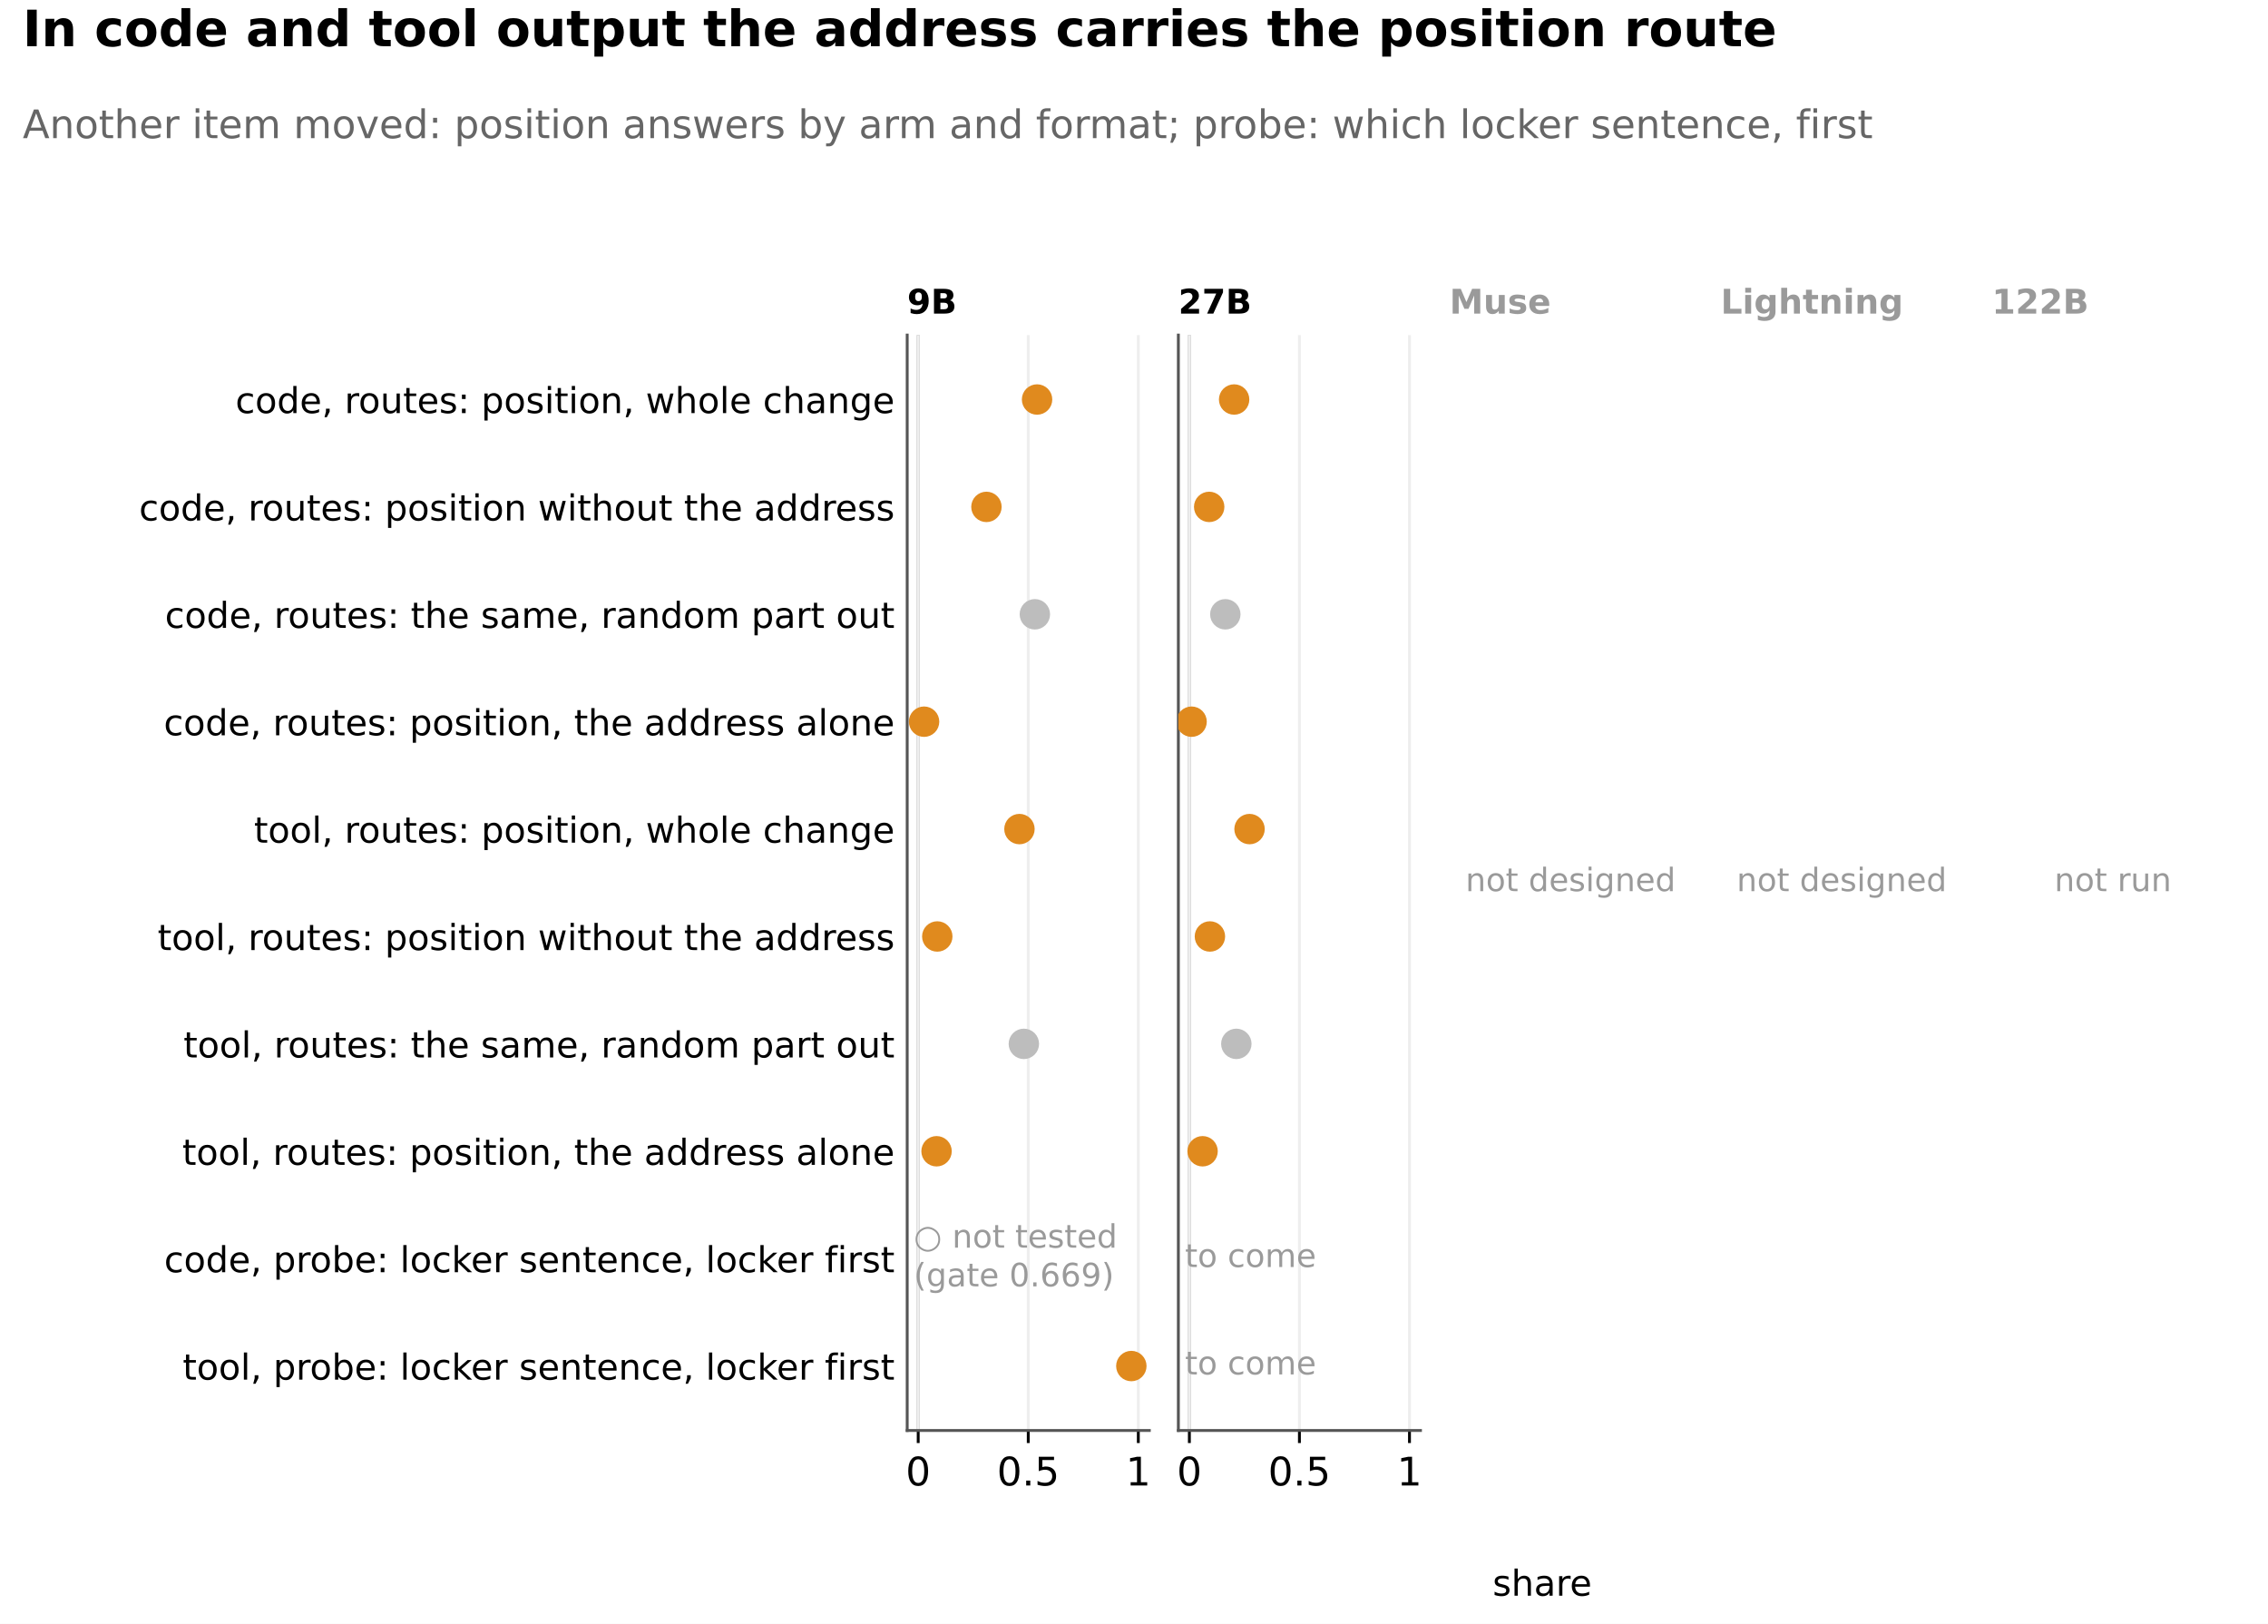
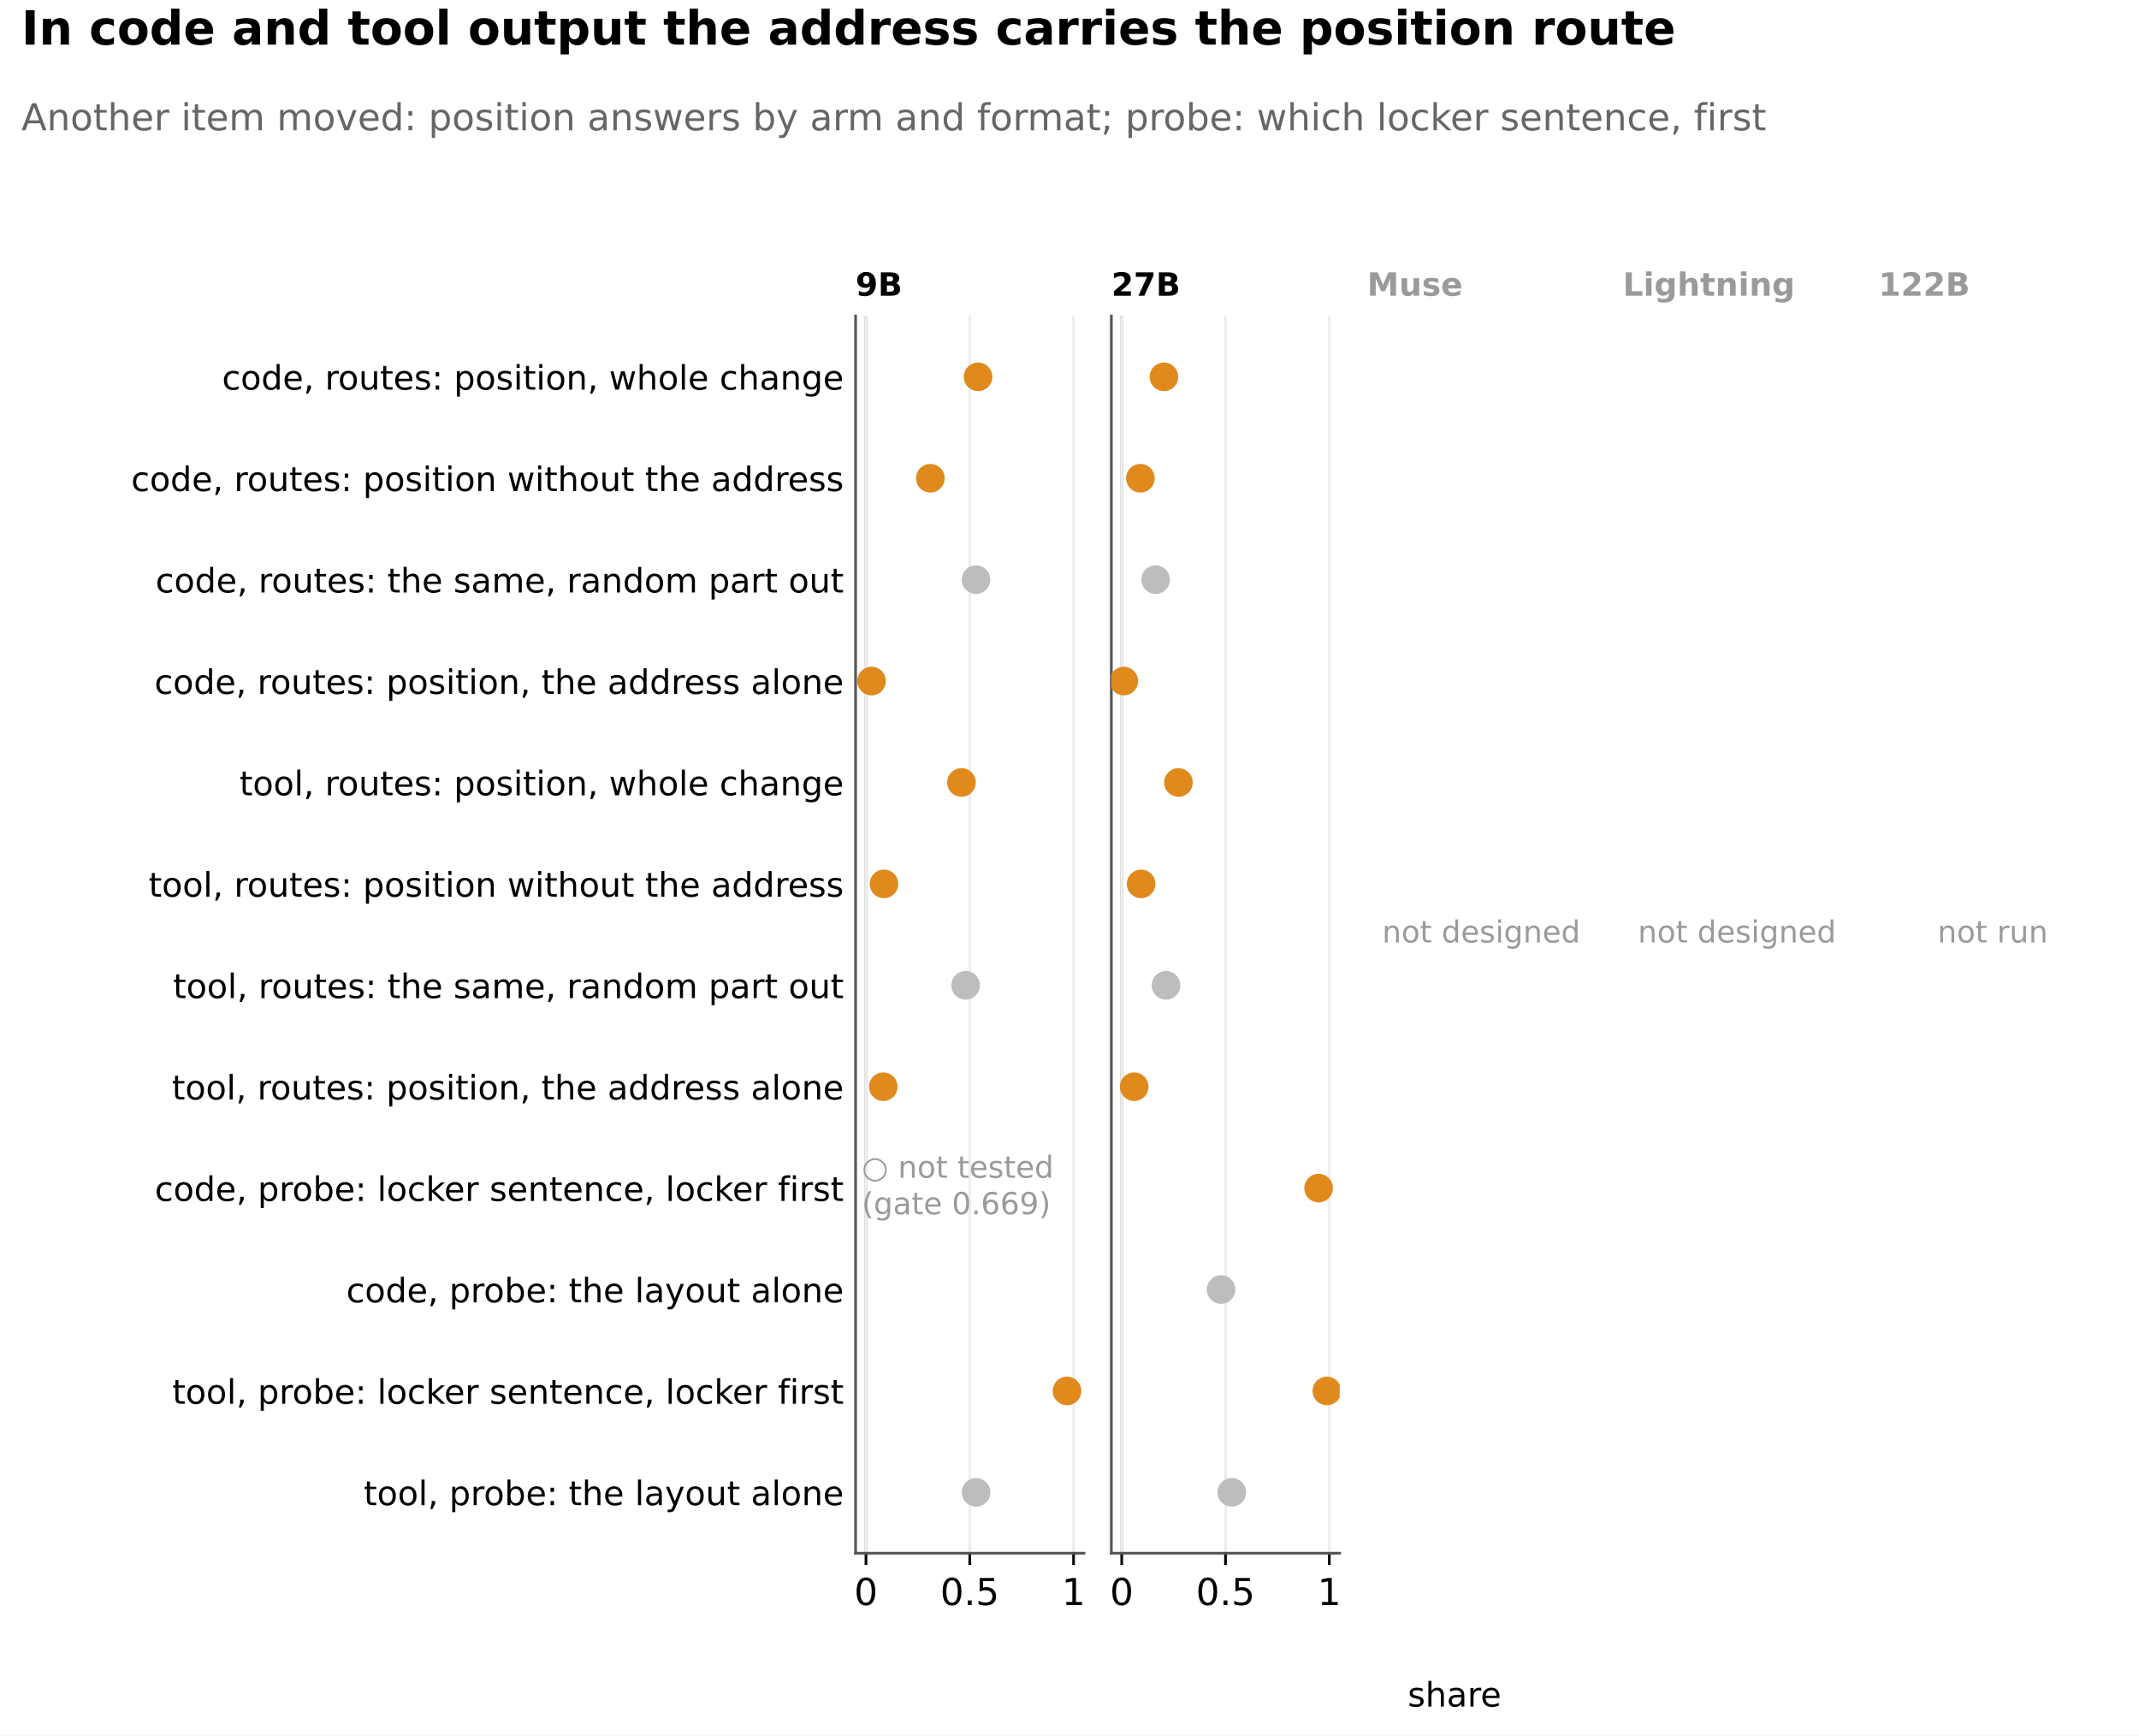
- <svg xmlns="http://www.w3.org/2000/svg" xmlns:xlink="http://www.w3.org/1999/xlink" width="633.6pt" height="453.6pt" viewBox="0 0 633.6 453.6" version="1.1">
+ <svg xmlns="http://www.w3.org/2000/svg" xmlns:xlink="http://www.w3.org/1999/xlink" width="633.6pt" height="514.08pt" viewBox="0 0 633.6 514.08" version="1.1">
  <defs>
    <style type="text/css">*{stroke-linejoin: round; stroke-linecap: butt}</style>
  </defs>
  <g id="figure_1">
    <g id="patch_1">
-       <path d="M 0 453.6  L 633.6 453.6  L 633.6 0  L 0 0  z " style="fill: #ffffff" />
+       <path d="M 0 514.08  L 633.6 514.08  L 633.6 0  L 0 0  z " style="fill: #ffffff" />
    </g>
    <g id="axes_1">
      <g id="patch_2">
-         <path d="M 253.44 399.6  L 321.078 399.6  L 321.078 93.6  L 253.44 93.6  z " style="fill: #ffffff" />
+         <path d="M 253.44 460.08  L 321.078 460.08  L 321.078 93.6  L 253.44 93.6  z " style="fill: #ffffff" />
      </g>
      <g id="line2d_1">
-         <path d="M 256.514 399.6  L 256.514 93.6  " clip-path="url(#p64f26c3199)" style="fill: none; stroke: #999999; stroke-width: 0.8; stroke-linecap: square" />
+         <path d="M 256.514 460.08  L 256.514 93.6  " clip-path="url(#pf6202a29a4)" style="fill: none; stroke: #999999; stroke-width: 0.8; stroke-linecap: square" />
      </g>
      <g id="matplotlib.axis_1">
        <g id="xtick_1">
          <g id="line2d_2">
-             <path d="M 256.514 399.6  L 256.514 93.6  " clip-path="url(#p64f26c3199)" style="fill: none; stroke: #eeeeee; stroke-width: 0.8; stroke-linecap: square" />
+             <path d="M 256.514 460.08  L 256.514 93.6  " clip-path="url(#pf6202a29a4)" style="fill: none; stroke: #eeeeee; stroke-width: 0.8; stroke-linecap: square" />
          </g>
          <g id="line2d_3">
            <defs>
-               <path id="m9d9a8c5afd" d="M 0 0  L 0 3.5  " style="stroke: #000000; stroke-width: 0.8" />
+               <path id="me52dc1a3d9" d="M 0 0  L 0 3.5  " style="stroke: #000000; stroke-width: 0.8" />
            </defs>
            <g>
-               <use xlink:href="#m9d9a8c5afd" x="256.514" y="399.6" style="stroke: #000000; stroke-width: 0.8" />
+               <use xlink:href="#me52dc1a3d9" x="256.514" y="460.08" style="stroke: #000000; stroke-width: 0.8" />
            </g>
          </g>
          <g id="text_1">
-             <text style="font-size: 11px; font-family: 'DejaVu Sans'; text-anchor: middle" x="256.514" y="414.957" transform="rotate(-0 256.5145 414.9574)">0</text>
+             <text style="font-size: 11px; font-family: 'DejaVu Sans'; text-anchor: middle" x="256.514" y="475.437" transform="rotate(-0 256.5145 475.4374)">0</text>
          </g>
        </g>
        <g id="xtick_2">
          <g id="line2d_4">
-             <path d="M 287.259 399.6  L 287.259 93.6  " clip-path="url(#p64f26c3199)" style="fill: none; stroke: #eeeeee; stroke-width: 0.8; stroke-linecap: square" />
+             <path d="M 287.259 460.08  L 287.259 93.6  " clip-path="url(#pf6202a29a4)" style="fill: none; stroke: #eeeeee; stroke-width: 0.8; stroke-linecap: square" />
          </g>
          <g id="line2d_5">
            <g>
-               <use xlink:href="#m9d9a8c5afd" x="287.259" y="399.6" style="stroke: #000000; stroke-width: 0.8" />
+               <use xlink:href="#me52dc1a3d9" x="287.259" y="460.08" style="stroke: #000000; stroke-width: 0.8" />
            </g>
          </g>
          <g id="text_2">
-             <text style="font-size: 11px; font-family: 'DejaVu Sans'; text-anchor: middle" x="287.259" y="414.957" transform="rotate(-0 287.259 414.9574)">0.5</text>
+             <text style="font-size: 11px; font-family: 'DejaVu Sans'; text-anchor: middle" x="287.259" y="475.437" transform="rotate(-0 287.259 475.4374)">0.5</text>
          </g>
        </g>
        <g id="xtick_3">
          <g id="line2d_6">
-             <path d="M 318.004 399.6  L 318.004 93.6  " clip-path="url(#p64f26c3199)" style="fill: none; stroke: #eeeeee; stroke-width: 0.8; stroke-linecap: square" />
+             <path d="M 318.004 460.08  L 318.004 93.6  " clip-path="url(#pf6202a29a4)" style="fill: none; stroke: #eeeeee; stroke-width: 0.8; stroke-linecap: square" />
          </g>
          <g id="line2d_7">
            <g>
-               <use xlink:href="#m9d9a8c5afd" x="318.004" y="399.6" style="stroke: #000000; stroke-width: 0.8" />
+               <use xlink:href="#me52dc1a3d9" x="318.004" y="460.08" style="stroke: #000000; stroke-width: 0.8" />
            </g>
          </g>
          <g id="text_3">
-             <text style="font-size: 11px; font-family: 'DejaVu Sans'; text-anchor: middle" x="318.004" y="414.957" transform="rotate(-0 318.0035 414.9574)">1</text>
+             <text style="font-size: 11px; font-family: 'DejaVu Sans'; text-anchor: middle" x="318.004" y="475.437" transform="rotate(-0 318.0035 475.4374)">1</text>
          </g>
        </g>
      </g>
      <g id="matplotlib.axis_2">
        <g id="ytick_1">
          <g id="line2d_8" />
          <g id="text_4">
-             <text style="font-size: 10px; font-family: 'DejaVu Sans'; text-anchor: end" x="249.94" y="115.399" transform="rotate(-0 249.94 115.3992)">code, routes: position, whole change</text>
+             <text style="font-size: 10px; font-family: 'DejaVu Sans'; text-anchor: end" x="249.94" y="115.423" transform="rotate(-0 249.94 115.4228)">code, routes: position, whole change</text>
          </g>
        </g>
        <g id="ytick_2">
          <g id="line2d_9" />
          <g id="text_5">
-             <text style="font-size: 10px; font-family: 'DejaVu Sans'; text-anchor: end" x="249.94" y="145.399" transform="rotate(-0 249.94 145.3992)">code, routes: position without the address</text>
+             <text style="font-size: 10px; font-family: 'DejaVu Sans'; text-anchor: end" x="249.94" y="145.462" transform="rotate(-0 249.94 145.4622)">code, routes: position without the address</text>
          </g>
        </g>
        <g id="ytick_3">
          <g id="line2d_10" />
          <g id="text_6">
-             <text style="font-size: 10px; font-family: 'DejaVu Sans'; text-anchor: end" x="249.94" y="175.399" transform="rotate(-0 249.94 175.3992)">code, routes: the same, random part out</text>
+             <text style="font-size: 10px; font-family: 'DejaVu Sans'; text-anchor: end" x="249.94" y="175.502" transform="rotate(-0 249.94 175.5015)">code, routes: the same, random part out</text>
          </g>
        </g>
        <g id="ytick_4">
          <g id="line2d_11" />
          <g id="text_7">
-             <text style="font-size: 10px; font-family: 'DejaVu Sans'; text-anchor: end" x="249.94" y="205.399" transform="rotate(-0 249.94 205.3992)">code, routes: position, the address alone</text>
+             <text style="font-size: 10px; font-family: 'DejaVu Sans'; text-anchor: end" x="249.94" y="205.541" transform="rotate(-0 249.94 205.5409)">code, routes: position, the address alone</text>
          </g>
        </g>
        <g id="ytick_5">
          <g id="line2d_12" />
          <g id="text_8">
-             <text style="font-size: 10px; font-family: 'DejaVu Sans'; text-anchor: end" x="249.94" y="235.399" transform="rotate(-0 249.94 235.3992)">tool, routes: position, whole change</text>
+             <text style="font-size: 10px; font-family: 'DejaVu Sans'; text-anchor: end" x="249.94" y="235.58" transform="rotate(-0 249.94 235.5802)">tool, routes: position, whole change</text>
          </g>
        </g>
        <g id="ytick_6">
          <g id="line2d_13" />
          <g id="text_9">
-             <text style="font-size: 10px; font-family: 'DejaVu Sans'; text-anchor: end" x="249.94" y="265.399" transform="rotate(-0 249.94 265.3992)">tool, routes: position without the address</text>
+             <text style="font-size: 10px; font-family: 'DejaVu Sans'; text-anchor: end" x="249.94" y="265.62" transform="rotate(-0 249.94 265.6195)">tool, routes: position without the address</text>
          </g>
        </g>
        <g id="ytick_7">
          <g id="line2d_14" />
          <g id="text_10">
-             <text style="font-size: 10px; font-family: 'DejaVu Sans'; text-anchor: end" x="249.94" y="295.399" transform="rotate(-0 249.94 295.3992)">tool, routes: the same, random part out</text>
+             <text style="font-size: 10px; font-family: 'DejaVu Sans'; text-anchor: end" x="249.94" y="295.659" transform="rotate(-0 249.94 295.6589)">tool, routes: the same, random part out</text>
          </g>
        </g>
        <g id="ytick_8">
          <g id="line2d_15" />
          <g id="text_11">
-             <text style="font-size: 10px; font-family: 'DejaVu Sans'; text-anchor: end" x="249.94" y="325.399" transform="rotate(-0 249.94 325.3992)">tool, routes: position, the address alone</text>
+             <text style="font-size: 10px; font-family: 'DejaVu Sans'; text-anchor: end" x="249.94" y="325.698" transform="rotate(-0 249.94 325.6982)">tool, routes: position, the address alone</text>
          </g>
        </g>
        <g id="ytick_9">
          <g id="line2d_16" />
          <g id="text_12">
-             <text style="font-size: 10px; font-family: 'DejaVu Sans'; text-anchor: end" x="249.94" y="355.399" transform="rotate(-0 249.94 355.3992)">code, probe: locker sentence, locker first</text>
+             <text style="font-size: 10px; font-family: 'DejaVu Sans'; text-anchor: end" x="249.94" y="355.738" transform="rotate(-0 249.94 355.7376)">code, probe: locker sentence, locker first</text>
          </g>
        </g>
        <g id="ytick_10">
          <g id="line2d_17" />
          <g id="text_13">
-             <text style="font-size: 10px; font-family: 'DejaVu Sans'; text-anchor: end" x="249.94" y="385.399" transform="rotate(-0 249.94 385.3992)">tool, probe: locker sentence, locker first</text>
-           </g>
-         </g>
-       </g>
-       <g id="line2d_18">
-         <path d="M 287.164 111.6  L 292.623 111.6  " clip-path="url(#p64f26c3199)" style="fill: none; stroke: #e08a1e; stroke-width: 1.6" />
-       </g>
-       <g id="line2d_19">
-         <path d="M 273.284 141.6  L 278.106 141.6  " clip-path="url(#p64f26c3199)" style="fill: none; stroke: #e08a1e; stroke-width: 1.6" />
+             <text style="font-size: 10px; font-family: 'DejaVu Sans'; text-anchor: end" x="249.94" y="385.777" transform="rotate(-0 249.94 385.7769)">code, probe: the layout alone</text>
+           </g>
+         </g>
+         <g id="ytick_11">
+           <g id="line2d_18" />
+           <g id="text_14">
+             <text style="font-size: 10px; font-family: 'DejaVu Sans'; text-anchor: end" x="249.94" y="415.816" transform="rotate(-0 249.94 415.8163)">tool, probe: locker sentence, locker first</text>
+           </g>
+         </g>
+         <g id="ytick_12">
+           <g id="line2d_19" />
+           <g id="text_15">
+             <text style="font-size: 10px; font-family: 'DejaVu Sans'; text-anchor: end" x="249.94" y="445.856" transform="rotate(-0 249.94 445.8556)">tool, probe: the layout alone</text>
+           </g>
+         </g>
      </g>
      <g id="line2d_20">
-         <path d="M 286.38 171.6  L 292.166 171.6  " clip-path="url(#p64f26c3199)" style="fill: none; stroke: #bdbdbd; stroke-width: 1.6" />
+         <path d="M 287.164 111.624  L 292.623 111.624  " clip-path="url(#pf6202a29a4)" style="fill: none; stroke: #e08a1e; stroke-width: 1.6" />
      </g>
      <g id="line2d_21">
-         <path d="M 257.221 201.6  L 259.215 201.6  " clip-path="url(#p64f26c3199)" style="fill: none; stroke: #e08a1e; stroke-width: 1.6" />
+         <path d="M 273.284 141.663  L 278.106 141.663  " clip-path="url(#pf6202a29a4)" style="fill: none; stroke: #e08a1e; stroke-width: 1.6" />
      </g>
      <g id="line2d_22">
-         <path d="M 281.958 231.6  L 287.585 231.6  " clip-path="url(#p64f26c3199)" style="fill: none; stroke: #e08a1e; stroke-width: 1.6" />
+         <path d="M 286.38 171.702  L 292.166 171.702  " clip-path="url(#pf6202a29a4)" style="fill: none; stroke: #bdbdbd; stroke-width: 1.6" />
      </g>
      <g id="line2d_23">
-         <path d="M 259.868 261.6  L 263.973 261.6  " clip-path="url(#p64f26c3199)" style="fill: none; stroke: #e08a1e; stroke-width: 1.6" />
+         <path d="M 257.221 201.742  L 259.215 201.742  " clip-path="url(#pf6202a29a4)" style="fill: none; stroke: #e08a1e; stroke-width: 1.6" />
      </g>
      <g id="line2d_24">
-         <path d="M 282.601 291.6  L 289.164 291.6  " clip-path="url(#p64f26c3199)" style="fill: none; stroke: #bdbdbd; stroke-width: 1.6" />
+         <path d="M 281.958 231.781  L 287.585 231.781  " clip-path="url(#pf6202a29a4)" style="fill: none; stroke: #e08a1e; stroke-width: 1.6" />
      </g>
      <g id="line2d_25">
-         <path d="M 259.599 321.6  L 263.901 321.6  " clip-path="url(#p64f26c3199)" style="fill: none; stroke: #e08a1e; stroke-width: 1.6" />
+         <path d="M 259.868 261.82  L 263.973 261.82  " clip-path="url(#pf6202a29a4)" style="fill: none; stroke: #e08a1e; stroke-width: 1.6" />
      </g>
      <g id="line2d_26">
-         <path d="M 315.198 381.6  L 316.861 381.6  " clip-path="url(#p64f26c3199)" style="fill: none; stroke: #e08a1e; stroke-width: 1.6" />
+         <path d="M 282.601 291.86  L 289.164 291.86  " clip-path="url(#pf6202a29a4)" style="fill: none; stroke: #bdbdbd; stroke-width: 1.6" />
+       </g>
+       <g id="line2d_27">
+         <path d="M 259.599 321.899  L 263.901 321.899  " clip-path="url(#pf6202a29a4)" style="fill: none; stroke: #e08a1e; stroke-width: 1.6" />
+       </g>
+       <g id="line2d_28">
+         <path d="M 315.198 412.017  L 316.861 412.017  " clip-path="url(#pf6202a29a4)" style="fill: none; stroke: #e08a1e; stroke-width: 1.6" />
+       </g>
+       <g id="line2d_29">
+         <path d="M 287.49 442.056  L 290.717 442.056  " clip-path="url(#pf6202a29a4)" style="fill: none; stroke: #bdbdbd; stroke-width: 1.6" />
      </g>
      <g id="patch_3">
-         <path d="M 253.44 399.6  L 253.44 93.6  " style="fill: none; stroke: #555555; stroke-width: 0.8; stroke-linejoin: miter; stroke-linecap: square" />
+         <path d="M 253.44 460.08  L 253.44 93.6  " style="fill: none; stroke: #555555; stroke-width: 0.8; stroke-linejoin: miter; stroke-linecap: square" />
      </g>
      <g id="patch_4">
-         <path d="M 253.44 399.6  L 321.078 399.6  " style="fill: none; stroke: #555555; stroke-width: 0.8; stroke-linejoin: miter; stroke-linecap: square" />
-       </g>
-       <g id="line2d_27">
+         <path d="M 253.44 460.08  L 321.078 460.08  " style="fill: none; stroke: #555555; stroke-width: 0.8; stroke-linejoin: miter; stroke-linecap: square" />
+       </g>
+       <g id="line2d_30">
        <defs>
-           <path id="m78626f4e83" d="M 0 3.5  C 0.928 3.5 1.819 3.131 2.475 2.475  C 3.131 1.819 3.5 0.928 3.5 0  C 3.5 -0.928 3.131 -1.819 2.475 -2.475  C 1.819 -3.131 0.928 -3.5 0 -3.5  C -0.928 -3.5 -1.819 -3.131 -2.475 -2.475  C -3.131 -1.819 -3.5 -0.928 -3.5 0  C -3.5 0.928 -3.131 1.819 -2.475 2.475  C -1.819 3.131 -0.928 3.5 0 3.5  z " style="stroke: #e08a1e; stroke-width: 1.5" />
+           <path id="mf85a8051e8" d="M 0 3.5  C 0.928 3.5 1.819 3.131 2.475 2.475  C 3.131 1.819 3.5 0.928 3.5 0  C 3.5 -0.928 3.131 -1.819 2.475 -2.475  C 1.819 -3.131 0.928 -3.5 0 -3.5  C -0.928 -3.5 -1.819 -3.131 -2.475 -2.475  C -3.131 -1.819 -3.5 -0.928 -3.5 0  C -3.5 0.928 -3.131 1.819 -2.475 2.475  C -1.819 3.131 -0.928 3.5 0 3.5  z " style="stroke: #e08a1e; stroke-width: 1.5" />
        </defs>
-         <g clip-path="url(#p64f26c3199)">
-           <use xlink:href="#m78626f4e83" x="289.719" y="111.6" style="fill: #e08a1e; stroke: #e08a1e; stroke-width: 1.5" />
-         </g>
-       </g>
-       <g id="line2d_28">
-         <g clip-path="url(#p64f26c3199)">
-           <use xlink:href="#m78626f4e83" x="275.576" y="141.6" style="fill: #e08a1e; stroke: #e08a1e; stroke-width: 1.5" />
-         </g>
-       </g>
-       <g id="line2d_29">
+         <g clip-path="url(#pf6202a29a4)">
+           <use xlink:href="#mf85a8051e8" x="289.719" y="111.624" style="fill: #e08a1e; stroke: #e08a1e; stroke-width: 1.5" />
+         </g>
+       </g>
+       <g id="line2d_31">
+         <g clip-path="url(#pf6202a29a4)">
+           <use xlink:href="#mf85a8051e8" x="275.576" y="141.663" style="fill: #e08a1e; stroke: #e08a1e; stroke-width: 1.5" />
+         </g>
+       </g>
+       <g id="line2d_32">
        <defs>
-           <path id="ma3477581e6" d="M 0 3.5  C 0.928 3.5 1.819 3.131 2.475 2.475  C 3.131 1.819 3.5 0.928 3.5 0  C 3.5 -0.928 3.131 -1.819 2.475 -2.475  C 1.819 -3.131 0.928 -3.5 0 -3.5  C -0.928 -3.5 -1.819 -3.131 -2.475 -2.475  C -3.131 -1.819 -3.5 -0.928 -3.5 0  C -3.5 0.928 -3.131 1.819 -2.475 2.475  C -1.819 3.131 -0.928 3.5 0 3.5  z " style="stroke: #bdbdbd; stroke-width: 1.5" />
+           <path id="ma6903c4c75" d="M 0 3.5  C 0.928 3.5 1.819 3.131 2.475 2.475  C 3.131 1.819 3.5 0.928 3.5 0  C 3.5 -0.928 3.131 -1.819 2.475 -2.475  C 1.819 -3.131 0.928 -3.5 0 -3.5  C -0.928 -3.5 -1.819 -3.131 -2.475 -2.475  C -3.131 -1.819 -3.5 -0.928 -3.5 0  C -3.5 0.928 -3.131 1.819 -2.475 2.475  C -1.819 3.131 -0.928 3.5 0 3.5  z " style="stroke: #bdbdbd; stroke-width: 1.5" />
        </defs>
-         <g clip-path="url(#p64f26c3199)">
-           <use xlink:href="#ma3477581e6" x="289.104" y="171.6" style="fill: #bdbdbd; stroke: #bdbdbd; stroke-width: 1.5" />
-         </g>
-       </g>
-       <g id="line2d_30">
-         <g clip-path="url(#p64f26c3199)">
-           <use xlink:href="#m78626f4e83" x="258.154" y="201.6" style="fill: #e08a1e; stroke: #e08a1e; stroke-width: 1.5" />
-         </g>
-       </g>
-       <g id="line2d_31">
-         <g clip-path="url(#p64f26c3199)">
-           <use xlink:href="#m78626f4e83" x="284.799" y="231.6" style="fill: #e08a1e; stroke: #e08a1e; stroke-width: 1.5" />
-         </g>
-       </g>
-       <g id="line2d_32">
-         <g clip-path="url(#p64f26c3199)">
-           <use xlink:href="#m78626f4e83" x="261.844" y="261.6" style="fill: #e08a1e; stroke: #e08a1e; stroke-width: 1.5" />
+         <g clip-path="url(#pf6202a29a4)">
+           <use xlink:href="#ma6903c4c75" x="289.104" y="171.702" style="fill: #bdbdbd; stroke: #bdbdbd; stroke-width: 1.5" />
        </g>
      </g>
      <g id="line2d_33">
-         <g clip-path="url(#p64f26c3199)">
-           <use xlink:href="#ma3477581e6" x="286.029" y="291.6" style="fill: #bdbdbd; stroke: #bdbdbd; stroke-width: 1.5" />
+         <g clip-path="url(#pf6202a29a4)">
+           <use xlink:href="#mf85a8051e8" x="258.154" y="201.742" style="fill: #e08a1e; stroke: #e08a1e; stroke-width: 1.5" />
        </g>
      </g>
      <g id="line2d_34">
-         <g clip-path="url(#p64f26c3199)">
-           <use xlink:href="#m78626f4e83" x="261.639" y="321.6" style="fill: #e08a1e; stroke: #e08a1e; stroke-width: 1.5" />
-         </g>
-       </g>
-       <g id="text_14">
-         <text style="font-size: 9px; font-family: 'DejaVu Sans'; fill: #9a9a9a" transform="translate(255.2847 348.5374)">○ not tested</text>
-         <text style="font-size: 9px; font-family: 'DejaVu Sans'; fill: #9a9a9a" transform="translate(255.2847 359.3391)">(gate 0.669)</text>
+         <g clip-path="url(#pf6202a29a4)">
+           <use xlink:href="#mf85a8051e8" x="284.799" y="231.781" style="fill: #e08a1e; stroke: #e08a1e; stroke-width: 1.5" />
+         </g>
      </g>
      <g id="line2d_35">
-         <g clip-path="url(#p64f26c3199)">
-           <use xlink:href="#m78626f4e83" x="316.057" y="381.6" style="fill: #e08a1e; stroke: #e08a1e; stroke-width: 1.5" />
-         </g>
-       </g>
-       <g id="text_15">
+         <g clip-path="url(#pf6202a29a4)">
+           <use xlink:href="#mf85a8051e8" x="261.844" y="261.82" style="fill: #e08a1e; stroke: #e08a1e; stroke-width: 1.5" />
+         </g>
+       </g>
+       <g id="line2d_36">
+         <g clip-path="url(#pf6202a29a4)">
+           <use xlink:href="#ma6903c4c75" x="286.029" y="291.86" style="fill: #bdbdbd; stroke: #bdbdbd; stroke-width: 1.5" />
+         </g>
+       </g>
+       <g id="line2d_37">
+         <g clip-path="url(#pf6202a29a4)">
+           <use xlink:href="#mf85a8051e8" x="261.639" y="321.899" style="fill: #e08a1e; stroke: #e08a1e; stroke-width: 1.5" />
+         </g>
+       </g>
+       <g id="text_16">
+         <text style="font-size: 9px; font-family: 'DejaVu Sans'; fill: #9a9a9a" transform="translate(255.2847 348.8757)">○ not tested</text>
+         <text style="font-size: 9px; font-family: 'DejaVu Sans'; fill: #9a9a9a" transform="translate(255.2847 359.6775)">(gate 0.669)</text>
+       </g>
+       <g id="line2d_38">
+         <g clip-path="url(#pf6202a29a4)">
+           <use xlink:href="#mf85a8051e8" x="316.057" y="412.017" style="fill: #e08a1e; stroke: #e08a1e; stroke-width: 1.5" />
+         </g>
+       </g>
+       <g id="line2d_39">
+         <g clip-path="url(#pf6202a29a4)">
+           <use xlink:href="#ma6903c4c75" x="289.125" y="442.056" style="fill: #bdbdbd; stroke: #bdbdbd; stroke-width: 1.5" />
+         </g>
+       </g>
+       <g id="text_17">
        <text style="font-weight: 700; font-size: 9.5px; font-family: 'DejaVu Sans'; text-anchor: start" x="253.44" y="87.6" transform="rotate(-0 253.44 87.6)">9B</text>
      </g>
    </g>
    <g id="axes_2">
      <g id="patch_5">
-         <path d="M 329.195 399.6  L 396.832 399.6  L 396.832 93.6  L 329.195 93.6  z " style="fill: #ffffff" />
-       </g>
-       <g id="line2d_36">
-         <path d="M 332.269 399.6  L 332.269 93.6  " clip-path="url(#p9362817dd7)" style="fill: none; stroke: #999999; stroke-width: 0.8; stroke-linecap: square" />
+         <path d="M 329.195 460.08  L 396.832 460.08  L 396.832 93.6  L 329.195 93.6  z " style="fill: #ffffff" />
+       </g>
+       <g id="line2d_40">
+         <path d="M 332.269 460.08  L 332.269 93.6  " clip-path="url(#p24017f833a)" style="fill: none; stroke: #999999; stroke-width: 0.8; stroke-linecap: square" />
      </g>
      <g id="matplotlib.axis_3">
        <g id="xtick_4">
-           <g id="line2d_37">
-             <path d="M 332.269 399.6  L 332.269 93.6  " clip-path="url(#p9362817dd7)" style="fill: none; stroke: #eeeeee; stroke-width: 0.8; stroke-linecap: square" />
-           </g>
-           <g id="line2d_38">
-             <g>
-               <use xlink:href="#m9d9a8c5afd" x="332.269" y="399.6" style="stroke: #000000; stroke-width: 0.8" />
-             </g>
-           </g>
-           <g id="text_16">
-             <text style="font-size: 11px; font-family: 'DejaVu Sans'; text-anchor: middle" x="332.269" y="414.957" transform="rotate(-0 332.269 414.9574)">0</text>
+           <g id="line2d_41">
+             <path d="M 332.269 460.08  L 332.269 93.6  " clip-path="url(#p24017f833a)" style="fill: none; stroke: #eeeeee; stroke-width: 0.8; stroke-linecap: square" />
+           </g>
+           <g id="line2d_42">
+             <g>
+               <use xlink:href="#me52dc1a3d9" x="332.269" y="460.08" style="stroke: #000000; stroke-width: 0.8" />
+             </g>
+           </g>
+           <g id="text_18">
+             <text style="font-size: 11px; font-family: 'DejaVu Sans'; text-anchor: middle" x="332.269" y="475.437" transform="rotate(-0 332.269 475.4374)">0</text>
          </g>
        </g>
        <g id="xtick_5">
-           <g id="line2d_39">
-             <path d="M 363.013 399.6  L 363.013 93.6  " clip-path="url(#p9362817dd7)" style="fill: none; stroke: #eeeeee; stroke-width: 0.8; stroke-linecap: square" />
-           </g>
-           <g id="line2d_40">
-             <g>
-               <use xlink:href="#m9d9a8c5afd" x="363.013" y="399.6" style="stroke: #000000; stroke-width: 0.8" />
-             </g>
-           </g>
-           <g id="text_17">
-             <text style="font-size: 11px; font-family: 'DejaVu Sans'; text-anchor: middle" x="363.013" y="414.957" transform="rotate(-0 363.0135 414.9574)">0.5</text>
+           <g id="line2d_43">
+             <path d="M 363.013 460.08  L 363.013 93.6  " clip-path="url(#p24017f833a)" style="fill: none; stroke: #eeeeee; stroke-width: 0.8; stroke-linecap: square" />
+           </g>
+           <g id="line2d_44">
+             <g>
+               <use xlink:href="#me52dc1a3d9" x="363.013" y="460.08" style="stroke: #000000; stroke-width: 0.8" />
+             </g>
+           </g>
+           <g id="text_19">
+             <text style="font-size: 11px; font-family: 'DejaVu Sans'; text-anchor: middle" x="363.013" y="475.437" transform="rotate(-0 363.0135 475.4374)">0.5</text>
          </g>
        </g>
        <g id="xtick_6">
-           <g id="line2d_41">
-             <path d="M 393.758 399.6  L 393.758 93.6  " clip-path="url(#p9362817dd7)" style="fill: none; stroke: #eeeeee; stroke-width: 0.8; stroke-linecap: square" />
-           </g>
-           <g id="line2d_42">
-             <g>
-               <use xlink:href="#m9d9a8c5afd" x="393.758" y="399.6" style="stroke: #000000; stroke-width: 0.8" />
-             </g>
-           </g>
-           <g id="text_18">
-             <text style="font-size: 11px; font-family: 'DejaVu Sans'; text-anchor: middle" x="393.758" y="414.957" transform="rotate(-0 393.758 414.9574)">1</text>
+           <g id="line2d_45">
+             <path d="M 393.758 460.08  L 393.758 93.6  " clip-path="url(#p24017f833a)" style="fill: none; stroke: #eeeeee; stroke-width: 0.8; stroke-linecap: square" />
+           </g>
+           <g id="line2d_46">
+             <g>
+               <use xlink:href="#me52dc1a3d9" x="393.758" y="460.08" style="stroke: #000000; stroke-width: 0.8" />
+             </g>
+           </g>
+           <g id="text_20">
+             <text style="font-size: 11px; font-family: 'DejaVu Sans'; text-anchor: middle" x="393.758" y="475.437" transform="rotate(-0 393.758 475.4374)">1</text>
          </g>
        </g>
      </g>
      <g id="matplotlib.axis_4">
-         <g id="ytick_11">
-           <g id="line2d_43" />
-         </g>
-         <g id="ytick_12">
-           <g id="line2d_44" />
-         </g>
        <g id="ytick_13">
-           <g id="line2d_45" />
+           <g id="line2d_47" />
        </g>
        <g id="ytick_14">
-           <g id="line2d_46" />
+           <g id="line2d_48" />
        </g>
        <g id="ytick_15">
-           <g id="line2d_47" />
+           <g id="line2d_49" />
        </g>
        <g id="ytick_16">
-           <g id="line2d_48" />
+           <g id="line2d_50" />
        </g>
        <g id="ytick_17">
-           <g id="line2d_49" />
+           <g id="line2d_51" />
        </g>
        <g id="ytick_18">
-           <g id="line2d_50" />
+           <g id="line2d_52" />
        </g>
        <g id="ytick_19">
-           <g id="line2d_51" />
+           <g id="line2d_53" />
        </g>
        <g id="ytick_20">
-           <g id="line2d_52" />
-         </g>
-       </g>
-       <g id="line2d_53">
-         <path d="M 341.993 111.6  L 347.449 111.6  " clip-path="url(#p9362817dd7)" style="fill: none; stroke: #e08a1e; stroke-width: 1.6" />
-       </g>
-       <g id="line2d_54">
-         <path d="M 335.76 141.6  L 339.742 141.6  " clip-path="url(#p9362817dd7)" style="fill: none; stroke: #e08a1e; stroke-width: 1.6" />
-       </g>
-       <g id="line2d_55">
-         <path d="M 339.985 171.6  L 344.42 171.6  " clip-path="url(#p9362817dd7)" style="fill: none; stroke: #bdbdbd; stroke-width: 1.6" />
-       </g>
-       <g id="line2d_56">
-         <path d="M 332.269 201.6  L 333.515 201.6  " clip-path="url(#p9362817dd7)" style="fill: none; stroke: #e08a1e; stroke-width: 1.6" />
-       </g>
-       <g id="line2d_57">
-         <path d="M 345.996 231.6  L 352.078 231.6  " clip-path="url(#p9362817dd7)" style="fill: none; stroke: #e08a1e; stroke-width: 1.6" />
-       </g>
-       <g id="line2d_58">
-         <path d="M 335.899 261.6  L 340.163 261.6  " clip-path="url(#p9362817dd7)" style="fill: none; stroke: #e08a1e; stroke-width: 1.6" />
+           <g id="line2d_54" />
+         </g>
+         <g id="ytick_21">
+           <g id="line2d_55" />
+         </g>
+         <g id="ytick_22">
+           <g id="line2d_56" />
+         </g>
+         <g id="ytick_23">
+           <g id="line2d_57" />
+         </g>
+         <g id="ytick_24">
+           <g id="line2d_58" />
+         </g>
      </g>
      <g id="line2d_59">
-         <path d="M 342.553 291.6  L 347.951 291.6  " clip-path="url(#p9362817dd7)" style="fill: none; stroke: #bdbdbd; stroke-width: 1.6" />
+         <path d="M 341.993 111.624  L 347.449 111.624  " clip-path="url(#p24017f833a)" style="fill: none; stroke: #e08a1e; stroke-width: 1.6" />
      </g>
      <g id="line2d_60">
-         <path d="M 334.472 321.6  L 337.49 321.6  " clip-path="url(#p9362817dd7)" style="fill: none; stroke: #e08a1e; stroke-width: 1.6" />
+         <path d="M 335.76 141.663  L 339.742 141.663  " clip-path="url(#p24017f833a)" style="fill: none; stroke: #e08a1e; stroke-width: 1.6" />
+       </g>
+       <g id="line2d_61">
+         <path d="M 339.985 171.702  L 344.42 171.702  " clip-path="url(#p24017f833a)" style="fill: none; stroke: #bdbdbd; stroke-width: 1.6" />
+       </g>
+       <g id="line2d_62">
+         <path d="M 332.269 201.742  L 333.515 201.742  " clip-path="url(#p24017f833a)" style="fill: none; stroke: #e08a1e; stroke-width: 1.6" />
+       </g>
+       <g id="line2d_63">
+         <path d="M 345.996 231.781  L 352.078 231.781  " clip-path="url(#p24017f833a)" style="fill: none; stroke: #e08a1e; stroke-width: 1.6" />
+       </g>
+       <g id="line2d_64">
+         <path d="M 335.899 261.82  L 340.163 261.82  " clip-path="url(#p24017f833a)" style="fill: none; stroke: #e08a1e; stroke-width: 1.6" />
+       </g>
+       <g id="line2d_65">
+         <path d="M 342.553 291.86  L 347.951 291.86  " clip-path="url(#p24017f833a)" style="fill: none; stroke: #bdbdbd; stroke-width: 1.6" />
+       </g>
+       <g id="line2d_66">
+         <path d="M 334.472 321.899  L 337.49 321.899  " clip-path="url(#p24017f833a)" style="fill: none; stroke: #e08a1e; stroke-width: 1.6" />
+       </g>
+       <g id="line2d_67">
+         <path d="M 388.989 351.938  L 392.365 351.938  " clip-path="url(#p24017f833a)" style="fill: none; stroke: #e08a1e; stroke-width: 1.6" />
+       </g>
+       <g id="line2d_68">
+         <path d="M 358.136 381.978  L 365.039 381.978  " clip-path="url(#p24017f833a)" style="fill: none; stroke: #bdbdbd; stroke-width: 1.6" />
+       </g>
+       <g id="line2d_69">
+         <path d="M 392.538 412.017  L 393.445 412.017  " clip-path="url(#p24017f833a)" style="fill: none; stroke: #e08a1e; stroke-width: 1.6" />
+       </g>
+       <g id="line2d_70">
+         <path d="M 363.245 442.056  L 366.471 442.056  " clip-path="url(#p24017f833a)" style="fill: none; stroke: #bdbdbd; stroke-width: 1.6" />
      </g>
      <g id="patch_6">
-         <path d="M 329.195 399.6  L 329.195 93.6  " style="fill: none; stroke: #555555; stroke-width: 0.8; stroke-linejoin: miter; stroke-linecap: square" />
+         <path d="M 329.195 460.08  L 329.195 93.6  " style="fill: none; stroke: #555555; stroke-width: 0.8; stroke-linejoin: miter; stroke-linecap: square" />
      </g>
      <g id="patch_7">
-         <path d="M 329.195 399.6  L 396.832 399.6  " style="fill: none; stroke: #555555; stroke-width: 0.8; stroke-linejoin: miter; stroke-linecap: square" />
-       </g>
-       <g id="line2d_61">
-         <g clip-path="url(#p9362817dd7)">
-           <use xlink:href="#m78626f4e83" x="344.772" y="111.6" style="fill: #e08a1e; stroke: #e08a1e; stroke-width: 1.5" />
-         </g>
-       </g>
-       <g id="line2d_62">
-         <g clip-path="url(#p9362817dd7)">
-           <use xlink:href="#m78626f4e83" x="337.803" y="141.6" style="fill: #e08a1e; stroke: #e08a1e; stroke-width: 1.5" />
-         </g>
-       </g>
-       <g id="line2d_63">
-         <g clip-path="url(#p9362817dd7)">
-           <use xlink:href="#ma3477581e6" x="342.312" y="171.6" style="fill: #bdbdbd; stroke: #bdbdbd; stroke-width: 1.5" />
-         </g>
-       </g>
-       <g id="line2d_64">
-         <g clip-path="url(#p9362817dd7)">
-           <use xlink:href="#m78626f4e83" x="332.884" y="201.6" style="fill: #e08a1e; stroke: #e08a1e; stroke-width: 1.5" />
-         </g>
-       </g>
-       <g id="line2d_65">
-         <g clip-path="url(#p9362817dd7)">
-           <use xlink:href="#m78626f4e83" x="349.076" y="231.6" style="fill: #e08a1e; stroke: #e08a1e; stroke-width: 1.5" />
-         </g>
-       </g>
-       <g id="line2d_66">
-         <g clip-path="url(#p9362817dd7)">
-           <use xlink:href="#m78626f4e83" x="338.008" y="261.6" style="fill: #e08a1e; stroke: #e08a1e; stroke-width: 1.5" />
-         </g>
-       </g>
-       <g id="line2d_67">
-         <g clip-path="url(#p9362817dd7)">
-           <use xlink:href="#ma3477581e6" x="345.387" y="291.6" style="fill: #bdbdbd; stroke: #bdbdbd; stroke-width: 1.5" />
-         </g>
-       </g>
-       <g id="line2d_68">
-         <g clip-path="url(#p9362817dd7)">
-           <use xlink:href="#m78626f4e83" x="335.958" y="321.6" style="fill: #e08a1e; stroke: #e08a1e; stroke-width: 1.5" />
-         </g>
-       </g>
-       <g id="text_19">
-         <text style="font-size: 9px; font-family: 'DejaVu Sans'; text-anchor: start; fill: #9a9a9a" x="331.039" y="353.938" transform="rotate(-0 331.0392 353.9379)">to come</text>
-       </g>
-       <g id="text_20">
-         <text style="font-size: 9px; font-family: 'DejaVu Sans'; text-anchor: start; fill: #9a9a9a" x="331.039" y="383.938" transform="rotate(-0 331.0392 383.9379)">to come</text>
+         <path d="M 329.195 460.08  L 396.832 460.08  " style="fill: none; stroke: #555555; stroke-width: 0.8; stroke-linejoin: miter; stroke-linecap: square" />
+       </g>
+       <g id="line2d_71">
+         <g clip-path="url(#p24017f833a)">
+           <use xlink:href="#mf85a8051e8" x="344.772" y="111.624" style="fill: #e08a1e; stroke: #e08a1e; stroke-width: 1.5" />
+         </g>
+       </g>
+       <g id="line2d_72">
+         <g clip-path="url(#p24017f833a)">
+           <use xlink:href="#mf85a8051e8" x="337.803" y="141.663" style="fill: #e08a1e; stroke: #e08a1e; stroke-width: 1.5" />
+         </g>
+       </g>
+       <g id="line2d_73">
+         <g clip-path="url(#p24017f833a)">
+           <use xlink:href="#ma6903c4c75" x="342.312" y="171.702" style="fill: #bdbdbd; stroke: #bdbdbd; stroke-width: 1.5" />
+         </g>
+       </g>
+       <g id="line2d_74">
+         <g clip-path="url(#p24017f833a)">
+           <use xlink:href="#mf85a8051e8" x="332.884" y="201.742" style="fill: #e08a1e; stroke: #e08a1e; stroke-width: 1.5" />
+         </g>
+       </g>
+       <g id="line2d_75">
+         <g clip-path="url(#p24017f833a)">
+           <use xlink:href="#mf85a8051e8" x="349.076" y="231.781" style="fill: #e08a1e; stroke: #e08a1e; stroke-width: 1.5" />
+         </g>
+       </g>
+       <g id="line2d_76">
+         <g clip-path="url(#p24017f833a)">
+           <use xlink:href="#mf85a8051e8" x="338.008" y="261.82" style="fill: #e08a1e; stroke: #e08a1e; stroke-width: 1.5" />
+         </g>
+       </g>
+       <g id="line2d_77">
+         <g clip-path="url(#p24017f833a)">
+           <use xlink:href="#ma6903c4c75" x="345.387" y="291.86" style="fill: #bdbdbd; stroke: #bdbdbd; stroke-width: 1.5" />
+         </g>
+       </g>
+       <g id="line2d_78">
+         <g clip-path="url(#p24017f833a)">
+           <use xlink:href="#mf85a8051e8" x="335.958" y="321.899" style="fill: #e08a1e; stroke: #e08a1e; stroke-width: 1.5" />
+         </g>
+       </g>
+       <g id="line2d_79">
+         <g clip-path="url(#p24017f833a)">
+           <use xlink:href="#mf85a8051e8" x="390.587" y="351.938" style="fill: #e08a1e; stroke: #e08a1e; stroke-width: 1.5" />
+         </g>
+       </g>
+       <g id="line2d_80">
+         <g clip-path="url(#p24017f833a)">
+           <use xlink:href="#ma6903c4c75" x="361.692" y="381.978" style="fill: #bdbdbd; stroke: #bdbdbd; stroke-width: 1.5" />
+         </g>
+       </g>
+       <g id="line2d_81">
+         <g clip-path="url(#p24017f833a)">
+           <use xlink:href="#mf85a8051e8" x="393.028" y="412.017" style="fill: #e08a1e; stroke: #e08a1e; stroke-width: 1.5" />
+         </g>
+       </g>
+       <g id="line2d_82">
+         <g clip-path="url(#p24017f833a)">
+           <use xlink:href="#ma6903c4c75" x="364.879" y="442.056" style="fill: #bdbdbd; stroke: #bdbdbd; stroke-width: 1.5" />
+         </g>
      </g>
      <g id="text_21">
        <text style="font-weight: 700; font-size: 9.5px; font-family: 'DejaVu Sans'; text-anchor: start" x="329.195" y="87.6" transform="rotate(-0 329.1945 87.6)">27B</text>
      </g>
    </g>
    <g id="axes_3">
      <g id="patch_8">
-         <path d="M 404.949 399.6  L 472.587 399.6  L 472.587 93.6  L 404.949 93.6  z " style="fill: #ffffff" />
+         <path d="M 404.949 460.08  L 472.587 460.08  L 472.587 93.6  L 404.949 93.6  z " style="fill: #ffffff" />
      </g>
      <g id="matplotlib.axis_5" />
      <g id="matplotlib.axis_6" />
      <g id="text_22">
-         <text style="font-size: 9px; font-family: 'DejaVu Sans'; text-anchor: middle; fill: #9a9a9a" x="438.768" y="248.938" transform="rotate(-0 438.768 248.9382)">not designed</text>
+         <text style="font-size: 9px; font-family: 'DejaVu Sans'; text-anchor: middle; fill: #9a9a9a" x="438.768" y="279.178" transform="rotate(-0 438.768 279.1782)">not designed</text>
      </g>
      <g id="text_23">
        <text style="font-weight: 700; font-size: 9.5px; font-family: 'DejaVu Sans'; text-anchor: start; fill: #9a9a9a" x="404.949" y="87.6" transform="rotate(-0 404.949 87.6)">Muse</text>
      </g>
    </g>
    <g id="axes_4">
      <g id="patch_9">
-         <path d="M 480.704 399.6  L 548.341 399.6  L 548.341 93.6  L 480.704 93.6  z " style="fill: #ffffff" />
+         <path d="M 480.704 460.08  L 548.341 460.08  L 548.341 93.6  L 480.704 93.6  z " style="fill: #ffffff" />
      </g>
      <g id="matplotlib.axis_7" />
      <g id="matplotlib.axis_8" />
      <g id="text_24">
-         <text style="font-size: 9px; font-family: 'DejaVu Sans'; text-anchor: middle; fill: #9a9a9a" x="514.523" y="248.938" transform="rotate(-0 514.5225 248.9382)">not designed</text>
+         <text style="font-size: 9px; font-family: 'DejaVu Sans'; text-anchor: middle; fill: #9a9a9a" x="514.523" y="279.178" transform="rotate(-0 514.5225 279.1782)">not designed</text>
      </g>
      <g id="text_25">
        <text style="font-weight: 700; font-size: 9.5px; font-family: 'DejaVu Sans'; text-anchor: start; fill: #9a9a9a" x="480.704" y="87.6" transform="rotate(-0 480.7035 87.6)">Lightning</text>
      </g>
    </g>
    <g id="axes_5">
      <g id="patch_10">
-         <path d="M 556.458 399.6  L 624.096 399.6  L 624.096 93.6  L 556.458 93.6  z " style="fill: #ffffff" />
+         <path d="M 556.458 460.08  L 624.096 460.08  L 624.096 93.6  L 556.458 93.6  z " style="fill: #ffffff" />
      </g>
      <g id="matplotlib.axis_9" />
      <g id="matplotlib.axis_10" />
      <g id="text_26">
-         <text style="font-size: 9px; font-family: 'DejaVu Sans'; text-anchor: middle; fill: #9a9a9a" x="590.277" y="248.938" transform="rotate(-0 590.277 248.9379)">not run</text>
+         <text style="font-size: 9px; font-family: 'DejaVu Sans'; text-anchor: middle; fill: #9a9a9a" x="590.277" y="279.178" transform="rotate(-0 590.277 279.1779)">not run</text>
      </g>
      <g id="text_27">
        <text style="font-weight: 700; font-size: 9.5px; font-family: 'DejaVu Sans'; text-anchor: start; fill: #9a9a9a" x="556.458" y="87.6" transform="rotate(-0 556.458 87.6)">122B</text>
      </g>
    </g>
    <g id="text_28">
-       <text style="font-weight: 700; font-size: 14px; font-family: 'DejaVu Sans'; text-anchor: start" x="6.336" y="12.906" transform="rotate(-0 6.336 12.90581)">In code and tool output the address carries the position route</text>
+       <text style="font-weight: 700; font-size: 14px; font-family: 'DejaVu Sans'; text-anchor: start" x="6.336" y="13.208" transform="rotate(-0 6.336 13.20821)">In code and tool output the address carries the position route</text>
    </g>
    <g id="text_29">
      <text style="font-size: 11px; font-family: 'DejaVu Sans'; text-anchor: start; fill: #666666" x="6.336" y="38.598" transform="rotate(-0 6.336 38.59828)">Another item moved: position answers by arm and format; probe: which locker sentence, first</text>
    </g>
    <g id="text_30">
-       <text style="font-size: 10px; font-family: 'DejaVu Sans'; text-anchor: middle" x="430.848" y="445.754" transform="rotate(-0 430.848 445.7545)">share</text>
+       <text style="font-size: 10px; font-family: 'DejaVu Sans'; text-anchor: middle" x="430.848" y="505.509" transform="rotate(-0 430.848 505.5087)">share</text>
    </g>
  </g>
  <defs>
-     <clipPath id="p64f26c3199">
-       <rect x="253.44" y="93.6" width="67.638" height="306" />
+     <clipPath id="pf6202a29a4">
+       <rect x="253.44" y="93.6" width="67.638" height="366.48" />
    </clipPath>
-     <clipPath id="p9362817dd7">
-       <rect x="329.195" y="93.6" width="67.638" height="306" />
+     <clipPath id="p24017f833a">
+       <rect x="329.195" y="93.6" width="67.638" height="366.48" />
    </clipPath>
  </defs>
</svg>
